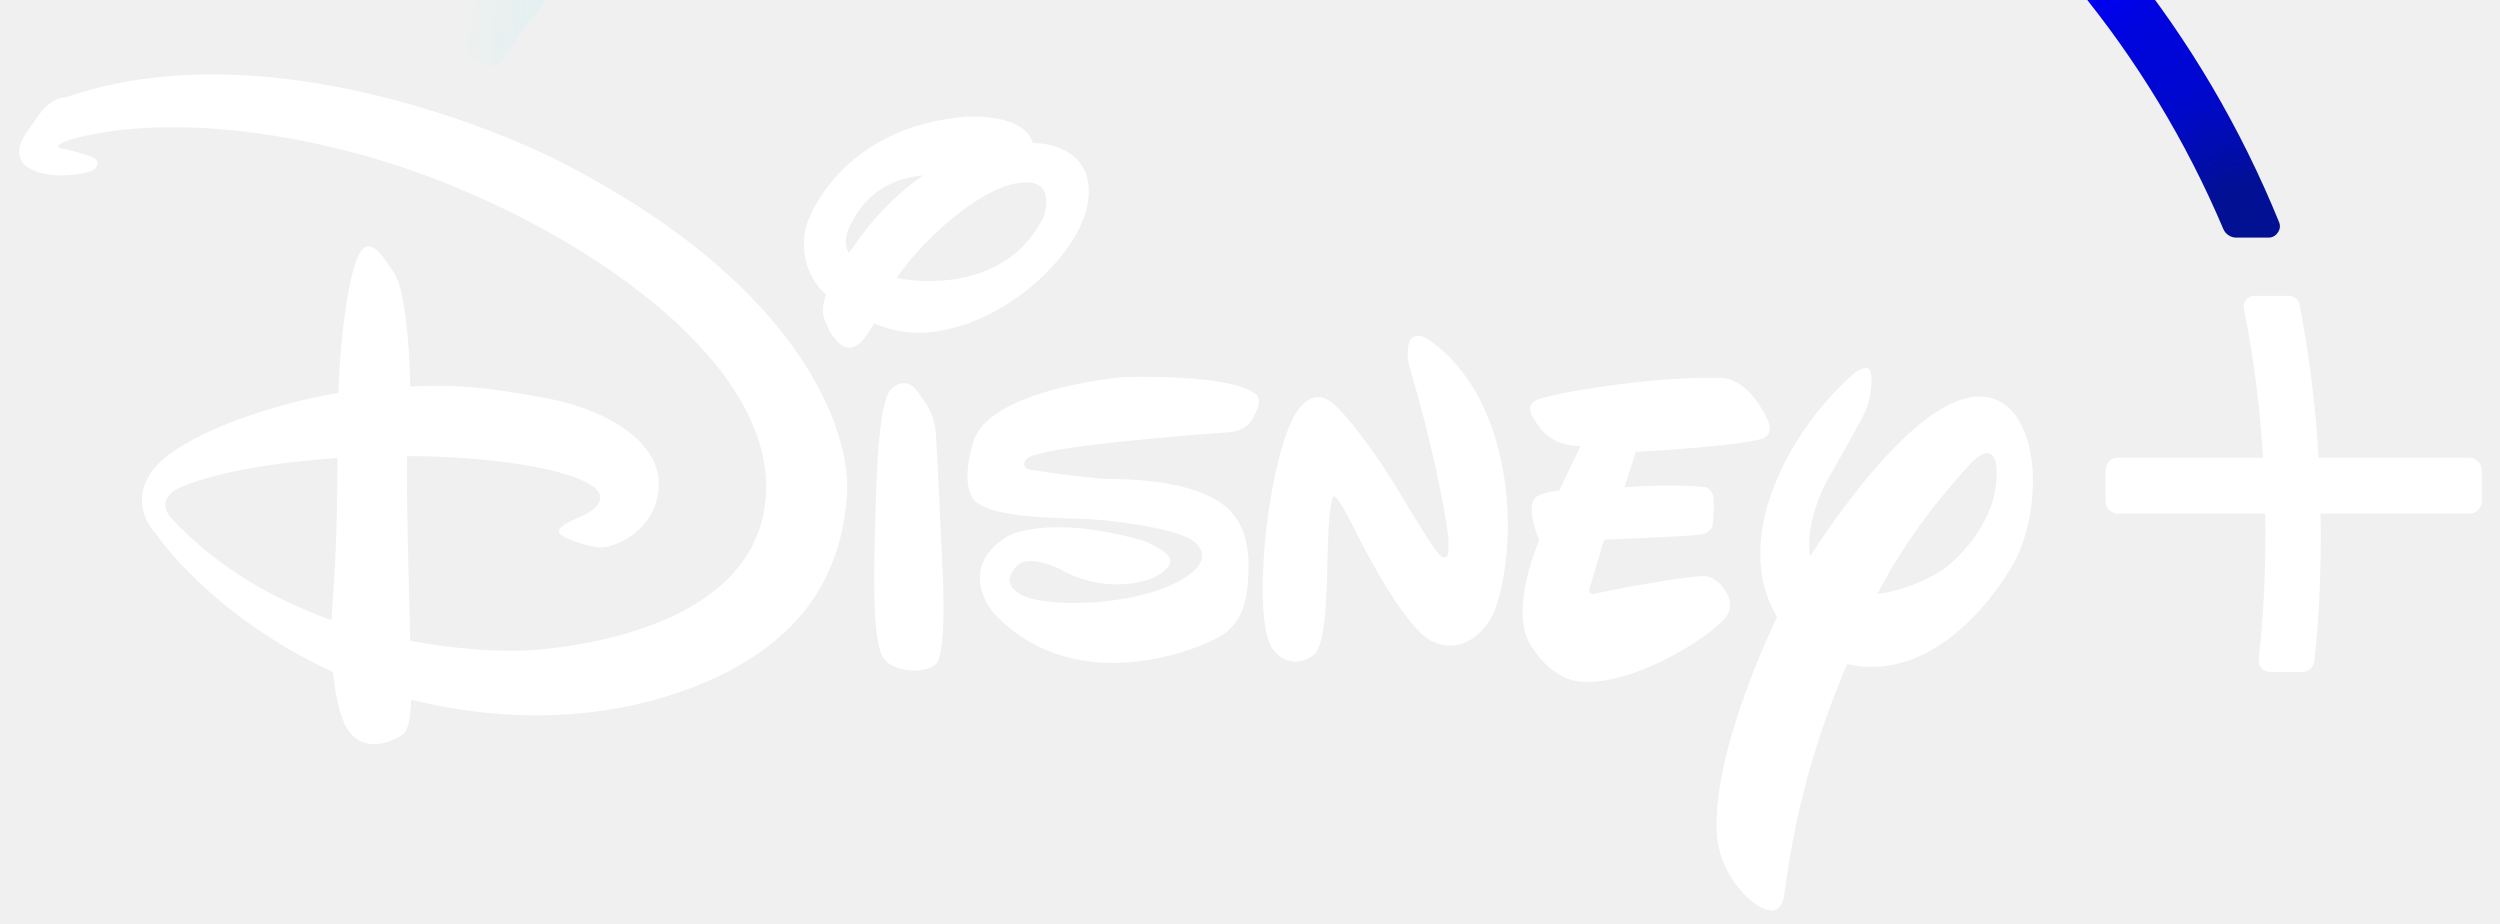
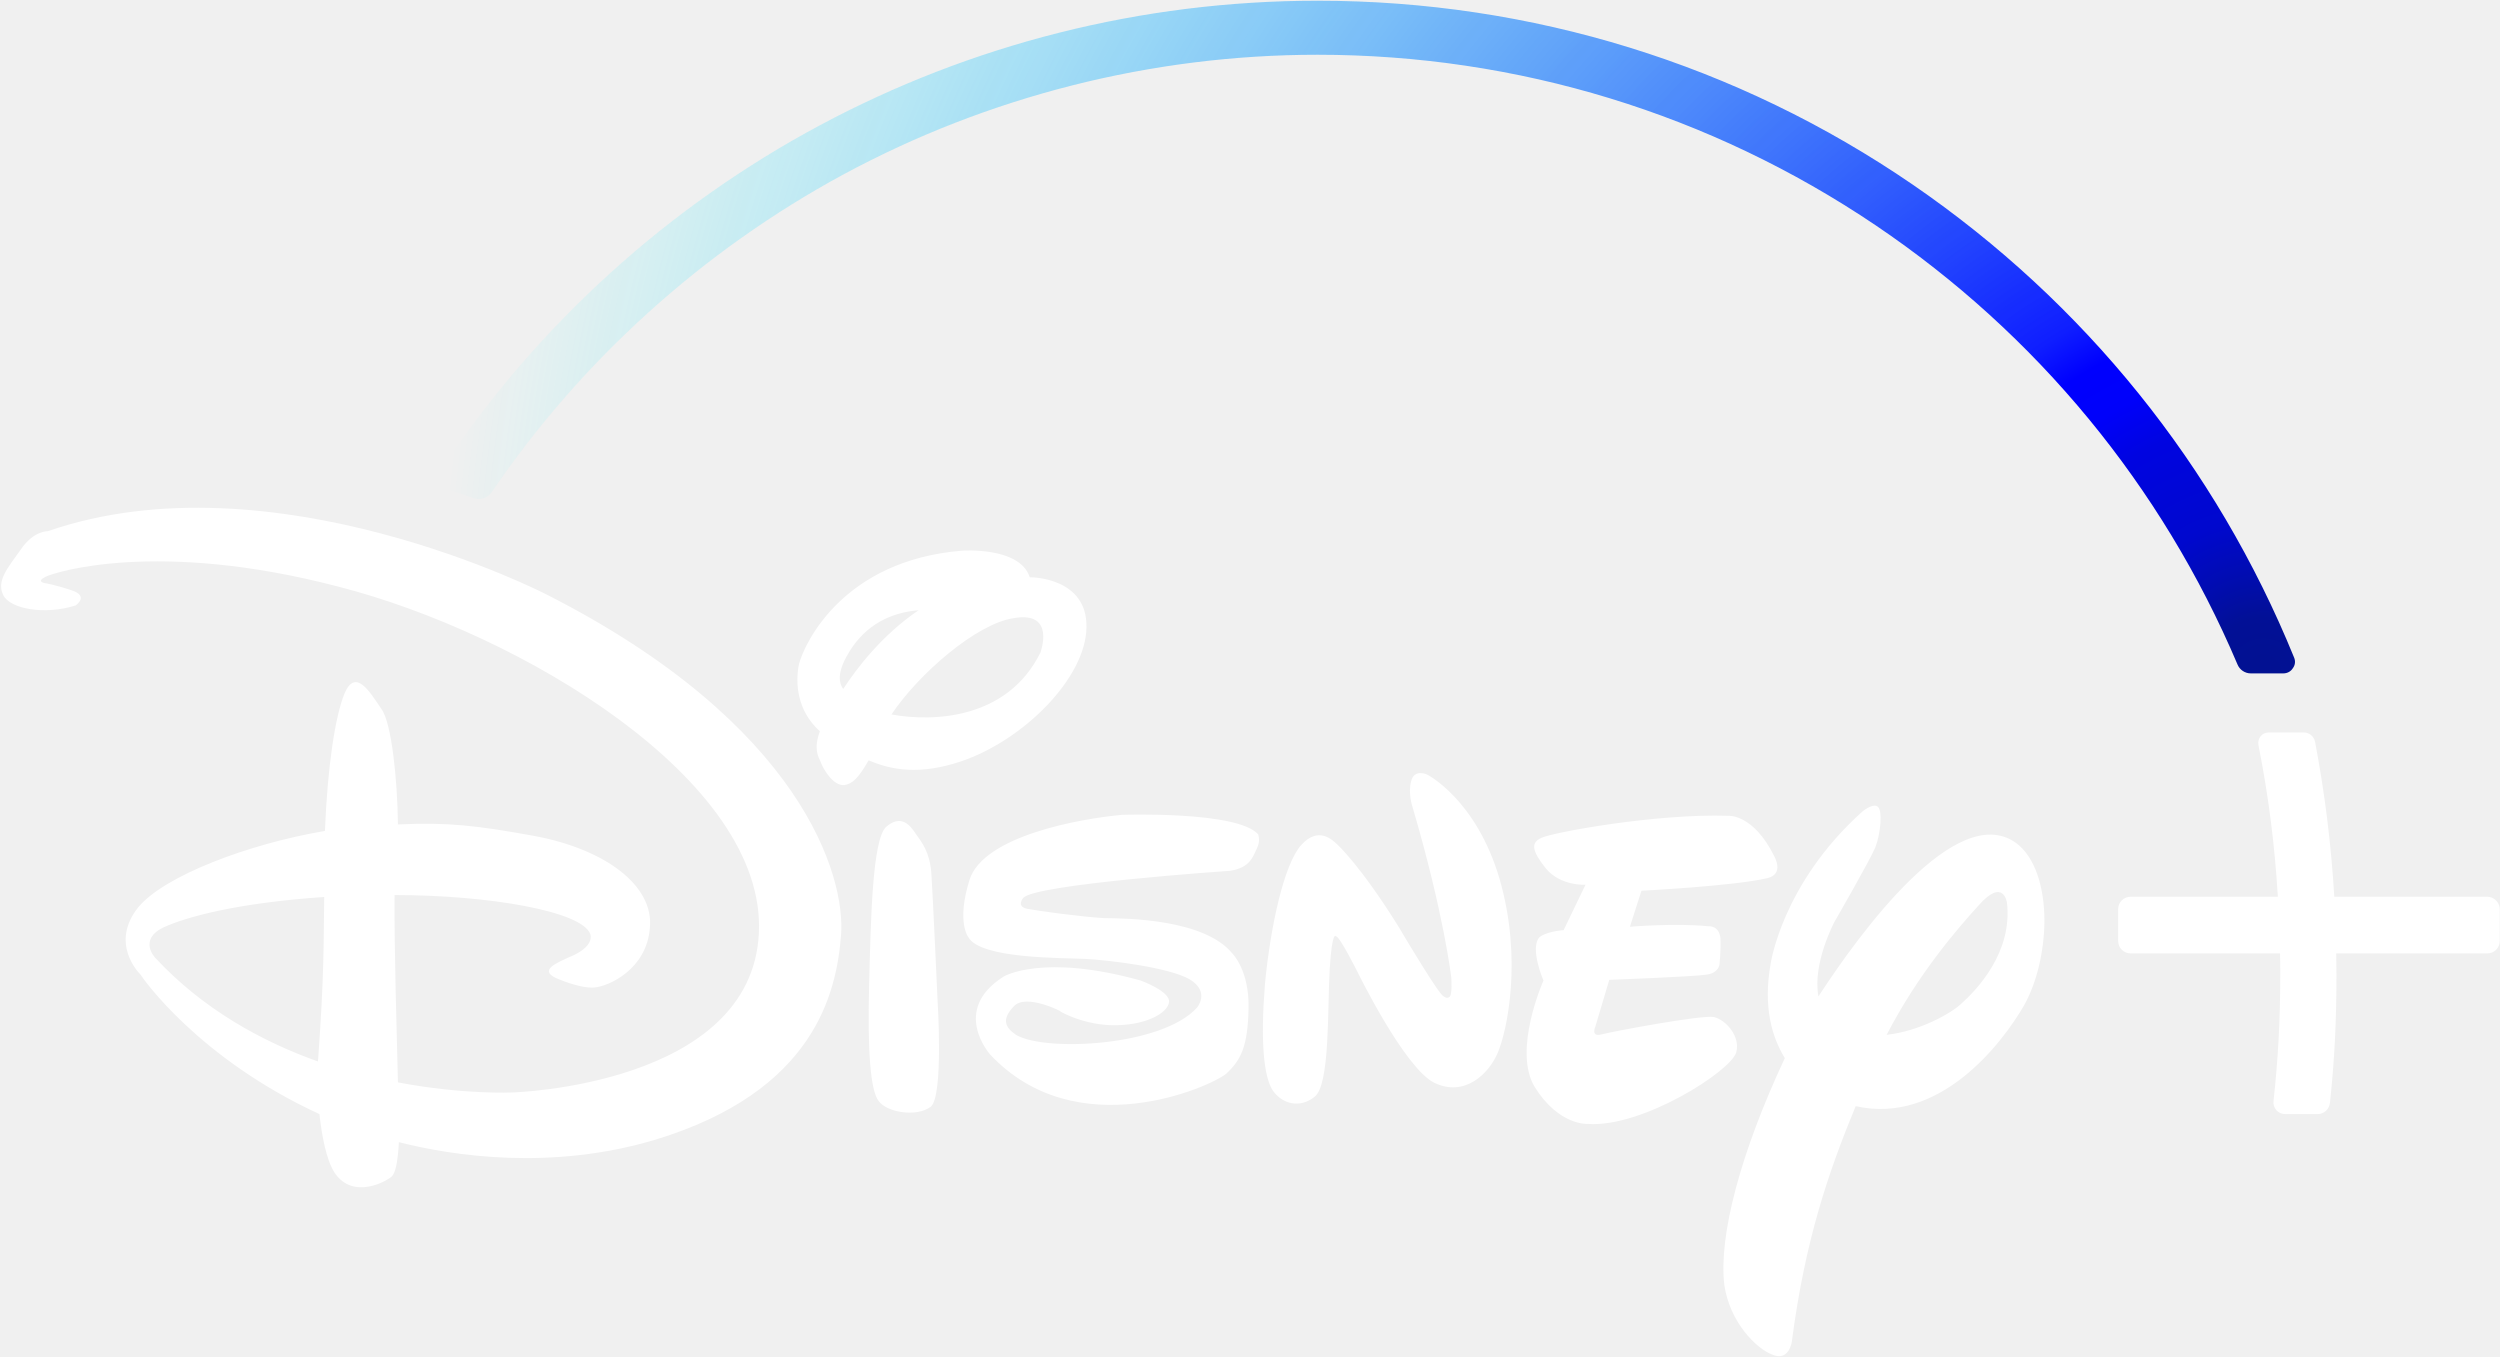
- <svg xmlns="http://www.w3.org/2000/svg" width="130" height="48" viewBox="0 180 1041 390" version="1.1">
+ <svg xmlns="http://www.w3.org/2000/svg" width="1041px" height="565px" viewBox="0 0 1041 565" version="1.1">
  <g id="Layer_1">
    <g id="group">
      <g id="group-1">
        <g id="group-2">
-           <path id="Path" d="M735.8 365.7 C721.4 369 683.5 370.9 683.5 370.9 L678.7 385.9 C678.7 385.9 697.6 384.3 711.4 385.7 711.4 385.7 715.9 385.2 716.4 390.8 716.6 396 716 401.6 716 401.6 716 401.6 715.7 405 710.9 405.8 705.7 406.7 670.1 408 670.1 408 L664.3 427.5 C664.3 427.5 662.2 432 667 430.7 671.5 429.5 708.8 422.5 713.7 423.5 718.9 424.8 724.7 431.7 723 438.1 721 445.9 683.8 469.7 661.1 468 661.1 468 649.2 468.8 639.1 452.7 629.7 437.4 642.7 408.3 642.7 408.3 642.7 408.3 636.8 394.7 641.1 390.2 641.1 390.2 643.7 387.9 651.1 387.3 L660.2 368.4 C660.2 368.4 649.8 369.1 643.6 361.5 637.8 354.2 637.4 350.9 641.8 348.9 646.5 346.6 689.8 338.7 719.6 339.7 719.6 339.7 730 338.7 738.9 356.7 738.8 356.7 743.2 364 735.8 365.7 Z M623.7 438.3 C619.9 447.3 609.8 456.9 597.3 450.9 584.9 444.9 565.2 404.6 565.2 404.6 565.2 404.6 557.7 389.6 556.3 389.9 556.3 389.9 554.7 387 553.7 403.4 552.7 419.8 553.9 451.7 547.4 456.7 541.2 461.7 533.7 459.7 529.8 453.8 526.3 448 524.8 434.2 526.7 410 529 385.8 534.6 360 541.8 351.9 549 343.9 554.8 349.7 557 351.8 557 351.8 566.6 360.5 582.5 386.1 L585.3 390.8 C585.3 390.8 599.7 415 601.2 414.9 601.2 414.9 602.4 416 603.4 415.2 604.9 414.8 604.3 407 604.3 407 604.3 407 601.3 380.7 588.2 336.1 588.2 336.1 586.2 330.5 587.6 325.3 588.9 320 594.2 322.5 594.2 322.5 594.2 322.5 614.6 332.7 624.4 365.9 634.1 399.4 627.5 429.3 623.7 438.3 Z M523.5 353 C521.8 356.4 520.8 361.3 512.2 362.6 512.2 362.6 429.9 368.2 426 374 426 374 423.1 377.4 427.6 378.4 432.1 379.3 450.7 381.8 459.7 382.3 469.3 382.4 501.7 382.7 513.3 397.2 513.3 397.2 520.2 404.1 519.9 419.7 519.6 435.7 516.8 441.3 510.6 447.1 504.1 452.5 448.3 477.5 412.3 439.1 412.3 439.1 395.7 420.6 418 406.6 418 406.6 434.1 396.9 475 408.3 475 408.3 487.4 412.8 486.8 417.3 486.1 422.1 476.6 427.2 462.8 426.9 449.4 426.5 439.6 420.1 441.5 421.1 443.3 421.8 427.1 413.3 422.1 419.1 417.1 424.4 418.3 427.7 423.2 431 435.7 438.1 484 435.6 498.4 419.6 498.4 419.6 504.1 413.1 495.4 407.8 486.7 402.8 461.8 399.8 452.1 399.3 442.8 398.8 408.2 399.4 403.2 390.2 403.2 390.2 398.2 384 403.7 366.4 409.5 348 449.8 340.9 467.2 339.3 467.2 339.3 515.1 337.6 523.9 347.4 523.8 347.4 525 349.7 523.5 353 Z M387.5 460.9 C381.7 465.2 369.4 463.3 365.9 458.5 362.4 454.2 361.2 437.1 361.9 410.3 362.6 383.2 363.2 349.6 369 344.3 375.2 338.9 379 343.6 381.4 347.3 384 350.9 387.1 354.9 387.8 363.4 388.4 371.9 390.4 416.5 390.4 416.5 390.4 416.5 393 456.7 387.5 460.9 Z M400 317.1 C383.1 322.7 371.5 320.8 361.7 316.6 357.4 324.1 354.9 326.4 351.6 326.9 346.8 327.4 342.5 319.7 341.7 317.2 340.9 315.3 338.6 312.1 341.4 304.5 331.8 295.9 331.1 284.3 332.7 276.5 335.1 267.5 351.3 233.3 400.6 229.3 400.6 229.3 424.7 227.5 428.8 240.4 L429.5 240.4 C429.5 240.4 452.9 240.5 452.4 261.3 452.1 282.2 426.4 308.2 400 317.1 Z M354 270.8 C349 278.8 348.8 283.6 351.1 286.9 356.8 278.2 367.2 264.5 382.5 254.1 370.7 255.1 360.8 260.2 354 270.8 Z M422.1 257.4 C406.6 259.7 382.6 280.5 371.2 297.5 388.7 300.7 419.6 299.5 433.3 271.6 433.2 271.6 439.8 254.3 422.1 257.4 Z M842.9 418.5 C833.6 434.7 807.5 468.5 772.7 460.6 761.2 488.5 751.6 516.6 746.1 558.8 746.1 558.8 744.9 567 738.1 564.1 731.4 561.7 720.2 550.5 718 535 715.6 514.6 724.7 480.1 743.2 440.6 737.8 431.8 734.1 419.2 737.3 401.3 737.3 401.3 742 368.1 775.3 338.1 775.3 338.1 779.3 334.6 781.6 335.7 784.2 336.8 783 347.6 780.9 352.8 778.8 358 763.9 383.8 763.9 383.8 763.9 383.8 754.6 401.2 757.2 414.9 774.7 388 814.5 333.7 839.2 350.8 847.5 356.7 851.3 369.6 851.3 383.5 851.2 395.8 848.3 408.8 842.9 418.5 Z M835.7 375.9 C835.7 375.9 834.3 365.2 823.9 377 814.9 386.9 798.7 405.6 785.6 430.9 799.3 429.4 812.5 421.9 816.5 418.1 823 412.3 838.1 396.7 835.7 375.9 Z M350.2 389.5 C348.3 413.7 339 454.4 273.1 474.5 229.6 487.6 188.5 481.3 166.1 475.6 165.6 484.5 164.6 488.3 163.2 489.8 161.3 491.7 147.1 499.9 139.3 488.3 135.8 482.8 134 472.8 133 463.9 82.6 440.7 59.4 407.3 58.5 405.8 57.4 404.7 45.9 392.7 57.4 378 68.2 364.7 103.5 351.4 135.3 346 136.4 318.8 139.6 298.3 143.4 288.9 148 278 153.8 287.8 158.8 295.2 163 300.7 165.5 324.4 165.7 343.3 186.5 342.3 198.8 343.8 222 348 252.2 353.5 272.4 368.9 270.6 386.4 269.3 403.6 253.5 410.7 247.5 411.2 241.2 411.7 231.4 407.2 231.4 407.2 224.7 404 230.9 401.2 239 397.7 247.8 393.4 245.8 389 245.8 389 242.5 379.4 203.3 372.7 164.3 372.7 164.1 394.2 165.2 429.9 165.7 450.7 193 455.9 213.4 454.9 213.4 454.9 213.4 454.9 313 452.1 316 388.5 319.1 324.8 216.7 263.7 141 244.3 65.4 224.5 22.6 238.3 18.9 240.2 14.9 242.2 18.6 242.8 18.6 242.8 18.6 242.8 22.7 243.4 29.8 245.8 37.3 248.2 31.5 252.1 31.5 252.1 18.6 256.2 4.1 253.6 1.3 247.7 -1.5 241.8 3.2 236.5 8.6 228.9 14 220.9 19.9 221.2 19.9 221.2 113.4 188.8 227.3 247.4 227.3 247.4 334 301.5 352.2 364.9 350.2 389.5 Z M68 386.2 C57.4 391.4 64.7 398.9 64.7 398.9 84.6 420.3 109.1 433.7 132.4 442 135.1 405.1 134.7 392.1 135 373.5 98.6 376 77.6 381.8 68 386.2 Z" fill="#FFFFFF" fill-opacity="1" stroke="none" />
+           <path id="Path" d="M735.8 365.7 C721.4 369 683.5 370.9 683.5 370.9 L678.7 385.9 C678.7 385.9 697.6 384.3 711.4 385.7 711.4 385.7 715.9 385.2 716.4 390.8 716.6 396 716 401.6 716 401.6 716 401.6 715.7 405 710.9 405.8 705.7 406.7 670.1 408 670.1 408 L664.3 427.5 C664.3 427.5 662.2 432 667 430.7 671.5 429.5 708.8 422.5 713.7 423.5 718.9 424.8 724.7 431.7 723 438.1 721 445.9 683.8 469.7 661.1 468 661.1 468 649.2 468.8 639.1 452.7 629.7 437.4 642.7 408.3 642.7 408.3 642.7 408.3 636.8 394.7 641.1 390.2 641.1 390.2 643.7 387.9 651.1 387.3 L660.2 368.4 C660.2 368.4 649.8 369.1 643.6 361.5 637.8 354.2 637.4 350.9 641.8 348.9 646.5 346.6 689.8 338.7 719.6 339.7 719.6 339.7 730 338.7 738.9 356.7 738.8 356.7 743.2 364 735.8 365.7 Z M623.7 438.3 C619.9 447.3 609.8 456.9 597.3 450.9 584.9 444.9 565.2 404.6 565.2 404.6 565.2 404.6 557.7 389.6 556.3 389.9 556.3 389.9 554.7 387 553.7 403.4 552.7 419.8 553.9 451.7 547.4 456.7 541.2 461.7 533.7 459.7 529.8 453.8 526.3 448 524.8 434.2 526.7 410 529 385.8 534.6 360 541.8 351.9 549 343.9 554.8 349.7 557 351.8 557 351.8 566.6 360.5 582.5 386.1 L585.3 390.8 C585.3 390.8 599.7 415 601.2 414.9 601.2 414.9 602.4 416 603.4 415.2 604.9 414.8 604.3 407 604.3 407 604.3 407 601.3 380.7 588.2 336.1 588.2 336.1 586.2 330.5 587.6 325.3 588.9 320 594.2 322.5 594.2 322.5 594.2 322.5 614.6 332.7 624.4 365.9 634.1 399.4 627.5 429.3 623.7 438.3 Z M523.5 353 C521.8 356.4 520.8 361.3 512.2 362.6 512.2 362.6 429.9 368.2 426 374 426 374 423.1 377.4 427.6 378.4 432.1 379.3 450.7 381.8 459.7 382.3 469.3 382.4 501.7 382.7 513.3 397.2 513.3 397.2 520.2 404.1 519.9 419.7 519.6 435.7 516.8 441.3 510.6 447.1 504.1 452.5 448.3 477.5 412.3 439.1 412.3 439.1 395.7 420.6 418 406.6 418 406.6 434.1 396.9 475 408.3 475 408.3 487.4 412.8 486.8 417.3 486.1 422.1 476.6 427.2 462.8 426.9 449.4 426.5 439.6 420.1 441.5 421.1 443.3 421.8 427.1 413.3 422.1 419.1 417.1 424.4 418.3 427.7 423.2 431 435.7 438.1 484 435.6 498.4 419.6 498.4 419.6 504.1 413.1 495.4 407.8 486.7 402.8 461.8 399.8 452.1 399.3 442.8 398.8 408.2 399.4 403.2 390.2 403.2 390.2 398.2 384 403.7 366.4 409.5 348 449.8 340.9 467.2 339.3 467.2 339.3 515.1 337.6 523.9 347.4 523.8 347.4 525 349.7 523.5 353 Z M387.5 460.9 C381.7 465.2 369.4 463.3 365.9 458.5 362.4 454.2 361.2 437.1 361.9 410.3 362.6 383.2 363.2 349.6 369 344.3 375.2 338.9 379 343.6 381.4 347.3 384 350.9 387.1 354.9 387.8 363.4 388.4 371.9 390.4 416.5 390.4 416.5 390.4 416.5 393 456.7 387.5 460.9 Z M400 317.1 C383.1 322.7 371.5 320.8 361.7 316.6 357.4 324.1 354.9 326.4 351.6 326.9 346.8 327.4 342.5 319.7 341.7 317.2 340.9 315.3 338.6 312.1 341.4 304.5 331.8 295.9 331.1 284.3 332.7 276.5 335.1 267.5 351.3 233.3 400.6 229.3 400.6 229.3 424.7 227.5 428.8 240.4 L429.5 240.4 C429.5 240.4 452.9 240.5 452.4 261.3 452.1 282.2 426.4 308.2 400 317.1 Z M354 270.8 C349 278.8 348.8 283.6 351.1 286.9 356.8 278.2 367.2 264.5 382.5 254.1 370.7 255.1 360.8 260.2 354 270.8 Z M422.1 257.4 C406.6 259.7 382.6 280.5 371.2 297.5 388.7 300.7 419.6 299.5 433.3 271.6 433.2 271.6 439.8 254.3 422.1 257.4 Z M842.9 418.5 C833.6 434.7 807.5 468.5 772.7 460.6 761.2 488.5 751.6 516.6 746.1 558.8 746.1 558.8 744.9 567 738.1 564.1 731.4 561.7 720.2 550.5 718 535 715.6 514.6 724.7 480.1 743.2 440.6 737.8 431.8 734.1 419.2 737.3 401.3 737.3 401.3 742 368.1 775.3 338.1 775.3 338.1 779.3 334.6 781.6 335.7 784.2 336.8 783 347.6 780.9 352.8 778.8 358 763.9 383.8 763.9 383.8 763.9 383.8 754.6 401.2 757.2 414.9 774.7 388 814.5 333.7 839.2 350.8 847.5 356.7 851.3 369.6 851.3 383.5 851.2 395.8 848.3 408.8 842.9 418.5 Z M835.7 375.9 C835.7 375.9 834.3 365.2 823.9 377 814.9 386.9 798.7 405.6 785.6 430.9 799.3 429.4 812.5 421.9 816.5 418.1 823 412.3 838.1 396.7 835.7 375.9 Z M350.2 389.5 C348.3 413.7 339 454.4 273.1 474.5 229.6 487.6 188.5 481.3 166.1 475.6 165.6 484.5 164.6 488.3 163.2 489.8 161.3 491.7 147.1 499.9 139.3 488.3 135.8 482.8 134 472.8 133 463.9 82.6 440.7 59.4 407.3 58.5 405.8 57.4 404.7 45.9 392.7 57.4 378 68.2 364.7 103.5 351.4 135.3 346 136.4 318.8 139.6 298.3 143.4 288.9 148 278 153.8 287.8 158.8 295.2 163 300.7 165.5 324.4 165.7 343.3 186.5 342.3 198.8 343.8 222 348 252.2 353.5 272.4 368.9 270.6 386.4 269.3 403.6 253.5 410.7 247.5 411.2 241.2 411.7 231.4 407.2 231.4 407.2 224.7 404 230.9 401.2 239 397.7 247.8 393.4 245.8 389 245.8 389 242.5 379.4 203.3 372.7 164.3 372.7 164.1 394.2 165.2 429.9 165.7 450.7 193 455.9 213.4 454.9 213.4 454.9 213.4 454.9 313 452.1 316 388.5 319.1 324.8 216.7 263.7 141 244.3 65.4 224.5 22.6 238.3 18.9 240.2 14.9 242.2 18.6 242.8 18.6 242.8 18.6 242.8 22.7 243.4 29.8 245.8 37.3 248.2 31.5 252.1 31.5 252.1 18.6 256.2 4.1 253.6 1.3 247.7 -1.5 241.8 3.2 236.5 8.6 228.9 14 220.9 19.9 221.2 19.9 221.2 113.4 188.8 227.3 247.4 227.3 247.4 334 301.5 352.2 364.9 350.2 389.5 Z M68 386.2 C57.4 391.4 64.7 398.9 64.7 398.9 84.6 420.3 109.1 433.7 132.4 442 135.1 405.1 134.7 392.1 135 373.5 98.6 376 77.6 381.8 68 386.2 Z" fill="#ffffff" fill-opacity="1" stroke="none" />
        </g>
      </g>
      <g id="group-3">
        <g id="group-4">
          <g id="group-5">
-             <path id="Path-1" d="M1040.9 378.6 L1040.9 391.8 C1040.9 394.7 1038.6 397 1035.7 397 L972.8 397 C972.8 400.3 972.9 403.2 972.9 405.9 972.9 425.4 972.1 441.3 970.2 459.2 969.9 461.9 967.7 463.9 965.1 463.9 L951.5 463.9 C950.1 463.9 948.8 463.3 947.9 462.3 947 461.3 946.5 459.9 946.7 458.5 948.6 440.7 949.5 425 949.5 405.9 949.5 403.1 949.5 400.2 949.4 397 L887.2 397 C884.3 397 882 394.7 882 391.8 L882 378.6 C882 375.7 884.3 373.4 887.2 373.4 L948.5 373.4 C947.2 351.9 944.6 331.2 940.4 310.2 940.2 308.9 940.5 307.6 941.3 306.6 942.1 305.6 943.3 305 944.6 305 L959.3 305 C961.6 305 963.5 306.6 964 308.9 968.1 330.6 970.7 351.7 972 373.4 L1035.7 373.4 C1038.5 373.4 1040.9 375.8 1040.9 378.6 Z" fill="#FFFFFF" fill-opacity="1" stroke="none" />
+             <path id="Path-1" d="M1040.9 378.6 L1040.9 391.8 C1040.9 394.7 1038.6 397 1035.7 397 L972.8 397 C972.8 400.3 972.9 403.2 972.9 405.9 972.9 425.4 972.1 441.3 970.2 459.2 969.9 461.9 967.7 463.9 965.1 463.9 L951.5 463.9 C950.1 463.9 948.8 463.3 947.9 462.3 947 461.3 946.5 459.9 946.7 458.5 948.6 440.7 949.5 425 949.5 405.9 949.5 403.1 949.5 400.2 949.4 397 L887.2 397 C884.3 397 882 394.7 882 391.8 L882 378.6 C882 375.7 884.3 373.4 887.2 373.4 L948.5 373.4 C947.2 351.9 944.6 331.2 940.4 310.2 940.2 308.9 940.5 307.6 941.3 306.6 942.1 305.6 943.3 305 944.6 305 L959.3 305 C961.6 305 963.5 306.6 964 308.9 968.1 330.6 970.7 351.7 972 373.4 L1035.7 373.4 C1038.5 373.4 1040.9 375.8 1040.9 378.6 Z" fill="#ffffff" fill-opacity="1" stroke="none" />
          </g>
        </g>
      </g>
      <g id="group-6">
        <g id="group-7">
          <path id="Path-2" d="M200.2 204.3 L200.1 204.3 M199.4 204.4 C199.1 204.4 198.8 204.3 198.5 204.3 198.8 204.4 199.1 204.4 199.4 204.4 L199.7 204.4 C199.6 204.4 199.5 204.4 199.4 204.4 Z M199.4 204.4 C199.1 204.4 198.8 204.3 198.5 204.3 198.8 204.4 199.1 204.4 199.4 204.4 L199.7 204.4 C199.6 204.4 199.5 204.4 199.4 204.4 Z" fill="none" stroke="none" />
          <defs>
            <radialGradient id="radial-gradient" gradientUnits="userSpaceOnUse" cx="942.524" cy="279.896" r="760.124" fx="942.524" fy="279.896">
              <stop offset="0.007" stop-color="#021192" stop-opacity="1" />
              <stop offset="0.03" stop-color="#021096" stop-opacity="1" />
              <stop offset="0.057" stop-color="#010cb4" stop-opacity="1" />
              <stop offset="0.084" stop-color="#0008ce" stop-opacity="1" />
              <stop offset="0.111" stop-color="#0006d7" stop-opacity="1" />
              <stop offset="0.138" stop-color="#0004e1" stop-opacity="1" />
              <stop offset="0.165" stop-color="#0001fa" stop-opacity="1" />
              <stop offset="0.191" stop-color="#0000fe" stop-opacity="1" />
              <stop offset="0.216" stop-color="#0f1eff" stop-opacity="1" />
              <stop offset="1" stop-color="#00ffff" stop-opacity="0" />
            </radialGradient>
          </defs>
          <path id="Path-3" d="M955.3 273.9 C922.8 194 867.9 125.9 796.5 76.9 723.4 26.8 637.7 0.3 548.7 0.3 401.5 0.3 264.9 73.4 183.4 195.9 182.5 197.2 182.3 198.9 182.8 200.4 183.3 202 184.5 203.1 186 203.6 L197.4 207.5 C198.1 207.7 198.8 207.8 199.4 207.8 201.5 207.8 203.5 206.7 204.7 205 242.1 150 292.7 104.3 351.1 72.7 411.4 40.1 479.7 22.8 548.6 22.8 631.9 22.8 712.2 47.4 781 93.8 848.1 139.1 900.2 202.4 931.7 276.7 932.6 278.9 934.8 280.4 937.2 280.4 L950.8 280.4 C952.4 280.4 953.9 279.6 954.7 278.3 955.7 277 955.9 275.4 955.3 273.9 Z M199.4 204.4 C199.1 204.4 198.8 204.3 198.5 204.2 198.8 204.3 199.1 204.4 199.4 204.4 L199.6 204.4 C199.6 204.4 199.5 204.4 199.4 204.4 Z M934.4 278.6 C934.7 278.8 935 279 935.3 279.1 935 278.9 934.7 278.8 934.4 278.6 Z" fill-opacity="1" fill="url(#radial-gradient)" stroke="none" />
        </g>
      </g>
    </g>
  </g>
</svg>
